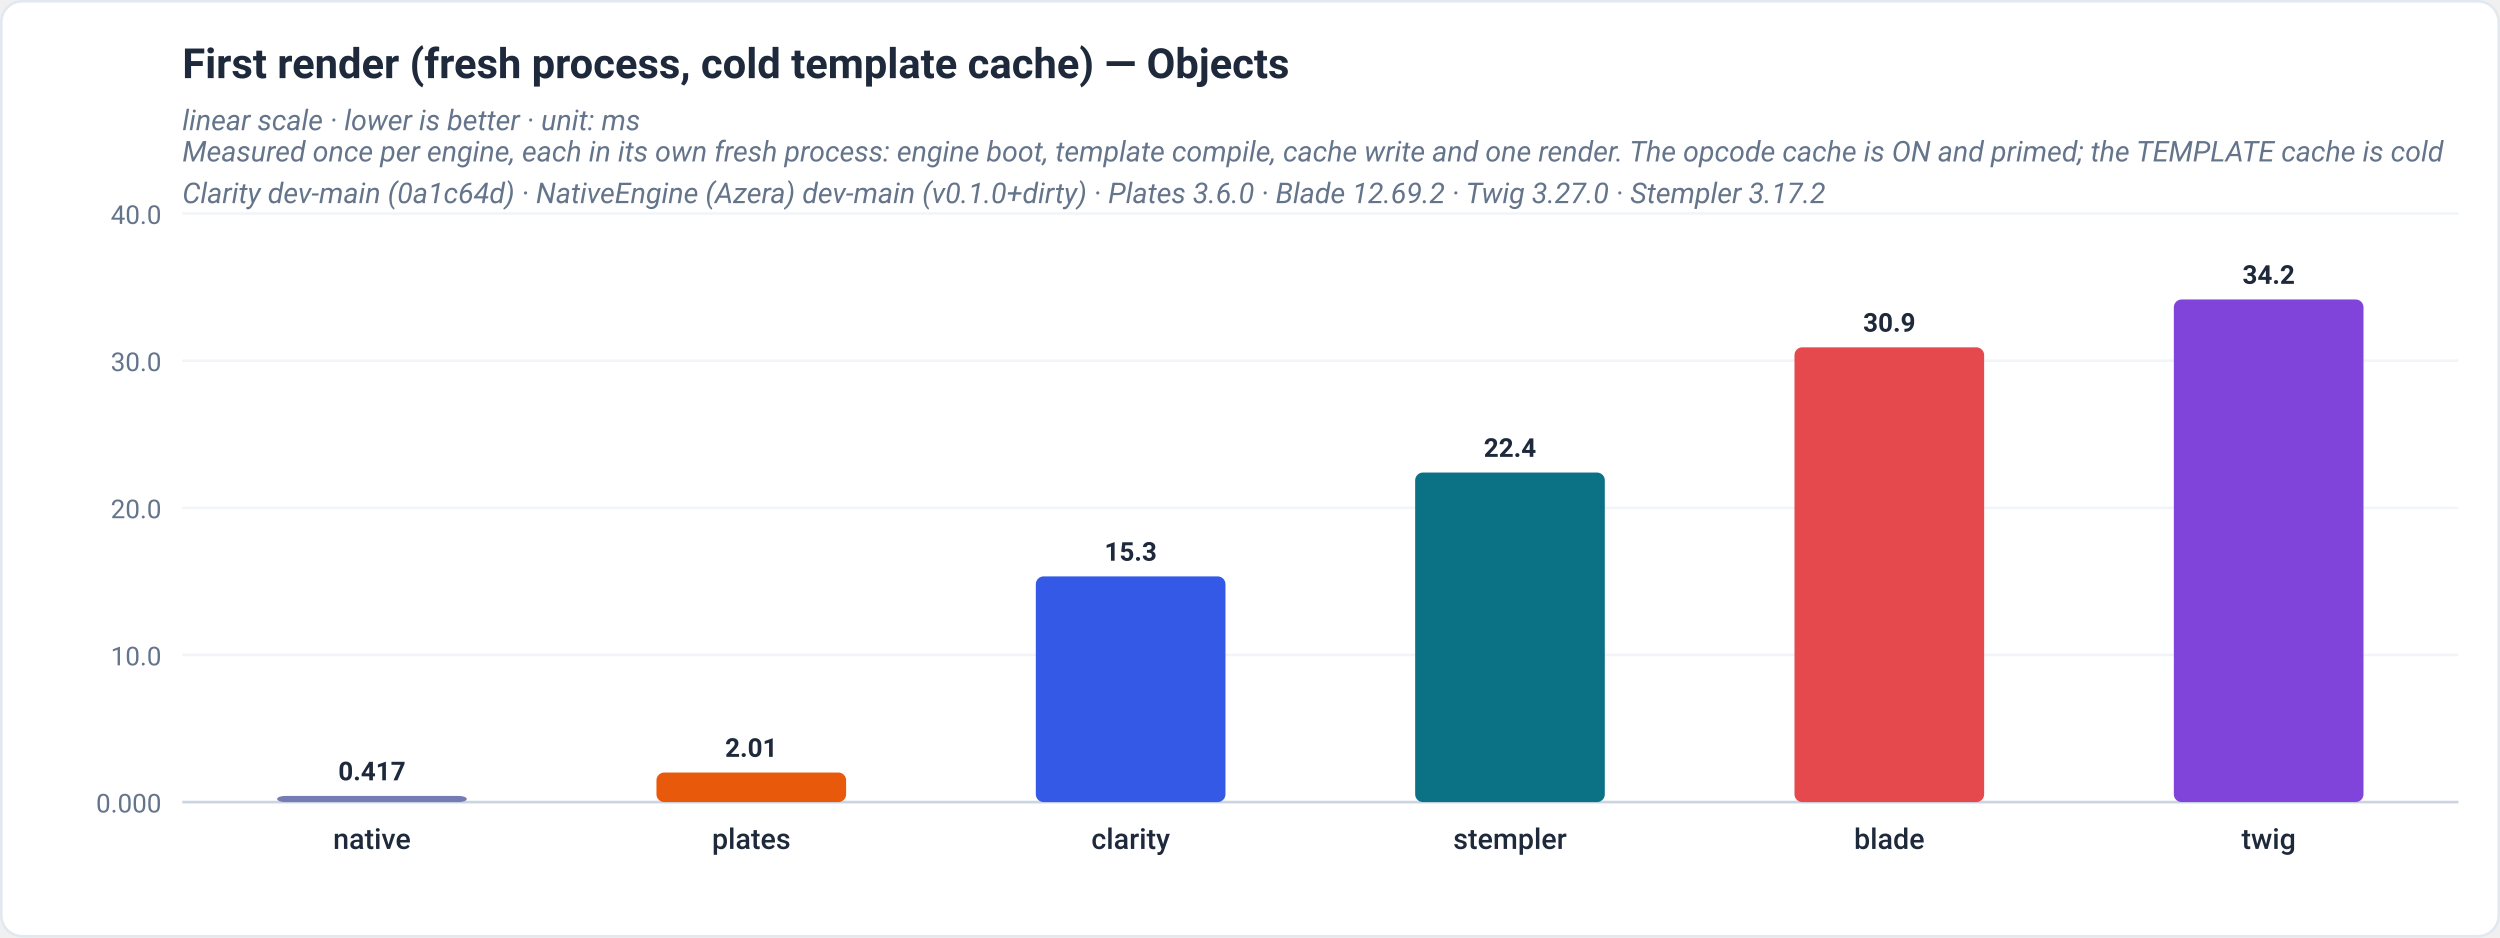
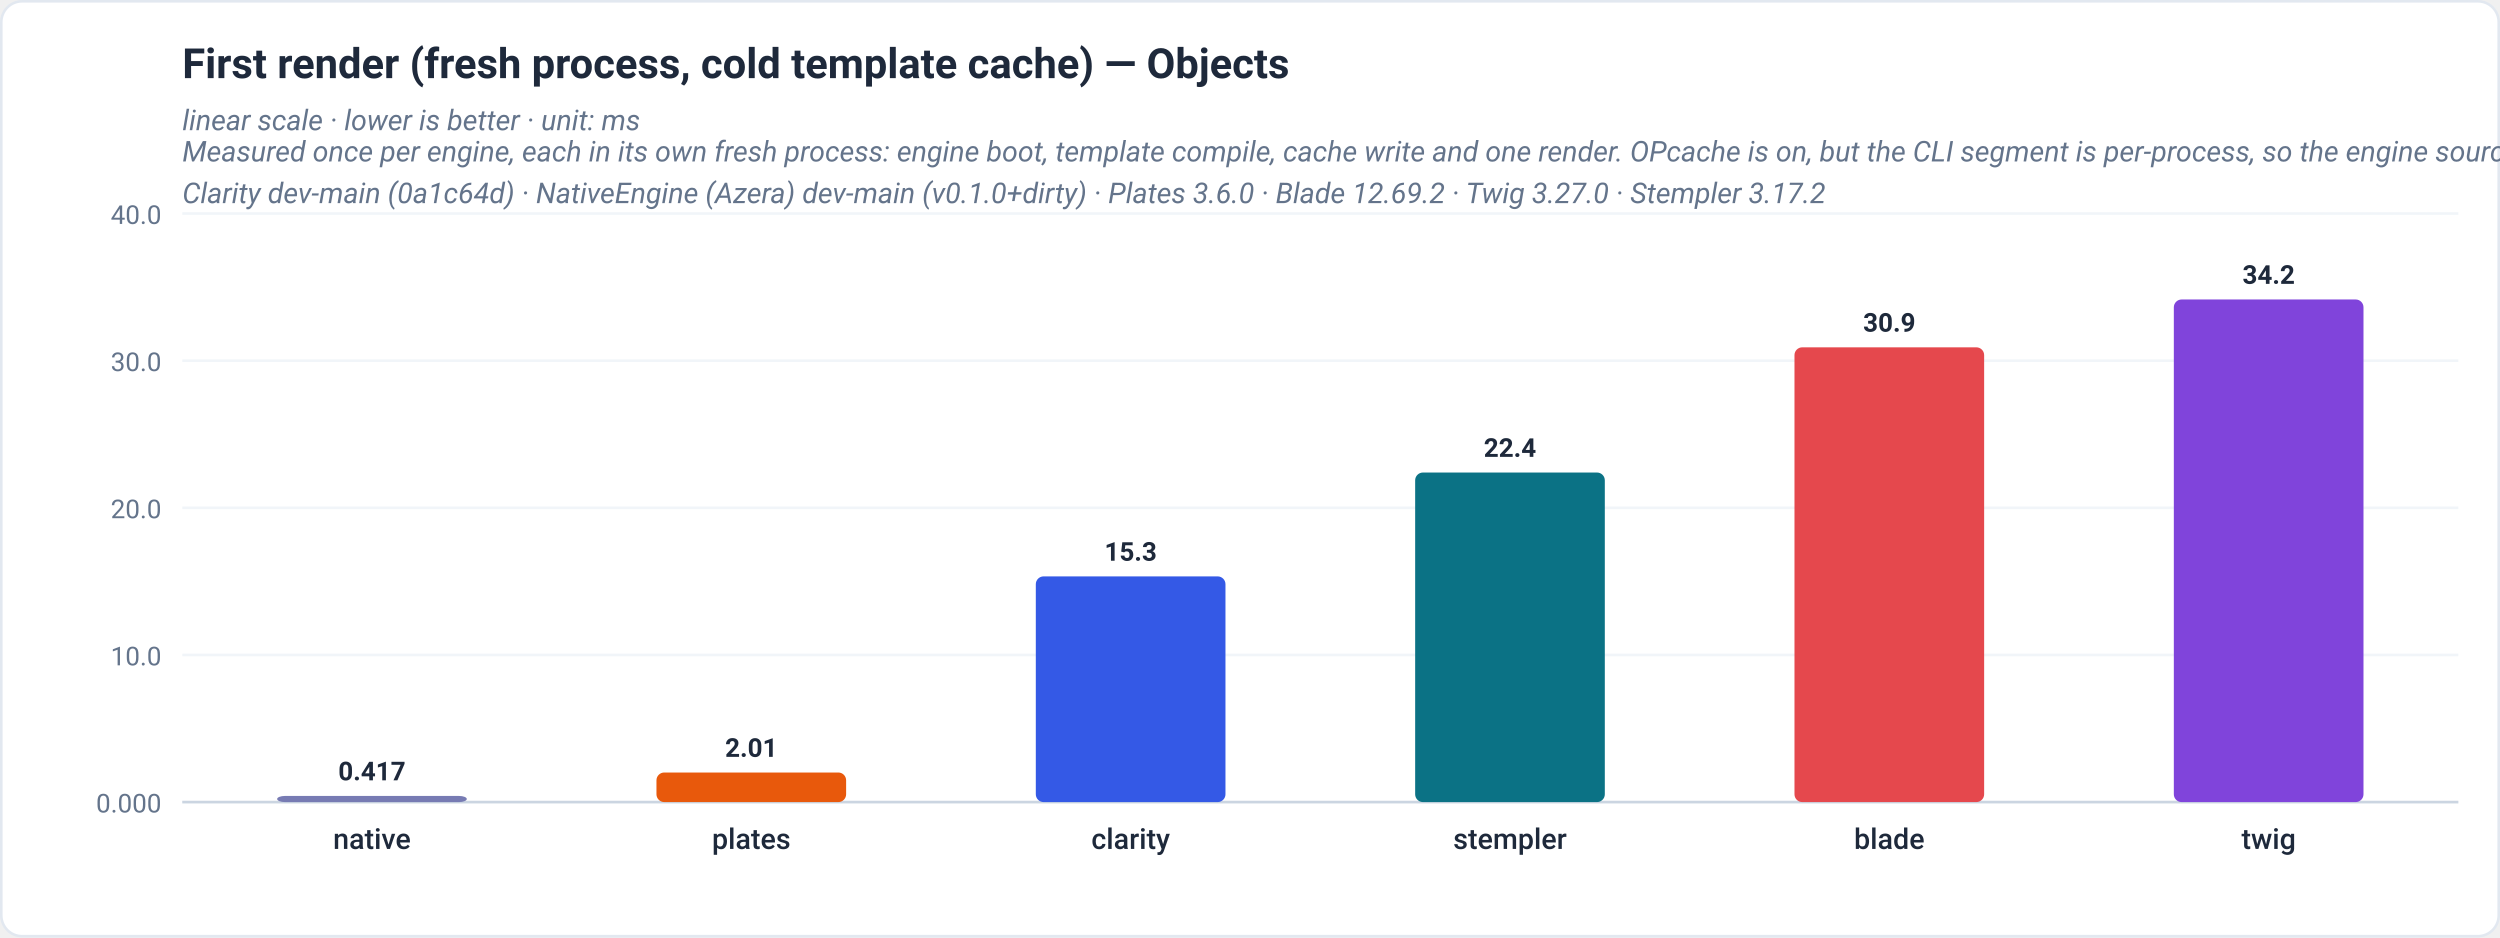
<svg xmlns="http://www.w3.org/2000/svg" viewBox="0 0 960 360" width="960" height="360" role="img" font-family="-apple-system,BlinkMacSystemFont,'Segoe UI',Roboto,Helvetica,Arial,sans-serif">
  <rect x="0.5" y="0.5" width="959" height="359" rx="8" fill="#ffffff" stroke="#e2e8f0" />
  <text x="70" y="30" font-family="-apple-system,BlinkMacSystemFont,'Segoe UI',Roboto,Helvetica,Arial,sans-serif" font-size="16" font-weight="700" fill="#1e293b" text-anchor="start">First render (fresh process, cold template cache) — Objects</text>
  <text x="70" y="50" font-family="-apple-system,BlinkMacSystemFont,'Segoe UI',Roboto,Helvetica,Arial,sans-serif" font-size="11" font-weight="400" fill="#64748b" text-anchor="start" font-style="italic">linear scale · lower is better · unit: ms</text>
-   <text x="70" y="62" font-family="-apple-system,BlinkMacSystemFont,'Segoe UI',Roboto,Helvetica,Arial,sans-serif" font-size="11" font-weight="400" fill="#64748b" text-anchor="start" font-style="italic">Measured once per engine, each in its own fresh process: engine boot, template compile, cache write and one render. The opcode cache is ON and primed; the TEMPLATE cache is cold</text>
+   <text x="70" y="62" font-family="-apple-system,BlinkMacSystemFont,'Segoe UI',Roboto,Helvetica,Arial,sans-serif" font-size="11" font-weight="400" fill="#64748b" text-anchor="start" font-style="italic">Measured once per engine, each in its own fresh process: engine boot, template compile, cache write and one render. OPcache is on, but the CLI segment is per-process, so the engine source is compiled in that process; the TEMPLATE cache is cold</text>
  <text x="70" y="78" font-family="-apple-system,BlinkMacSystemFont,'Segoe UI',Roboto,Helvetica,Arial,sans-serif" font-size="11" font-weight="400" fill="#64748b" text-anchor="start" font-style="italic">Clarity dev-main (0a1c64d) · NativeEngine (Azera) dev-main (v0.1.0+dirty) · Plates 3.6.0 · Blade 12.69.2 · Twig 3.27.0 · Stempler 3.17.2</text>
  <line x1="70" y1="308" x2="944" y2="308" stroke="#f1f5f9" stroke-width="1" />
  <text x="62" y="312" font-family="-apple-system,BlinkMacSystemFont,'Segoe UI',Roboto,Helvetica,Arial,sans-serif" font-size="10" font-weight="400" fill="#64748b" text-anchor="end">0.000</text>
  <line x1="70" y1="251.5" x2="944" y2="251.5" stroke="#f1f5f9" stroke-width="1" />
  <text x="62" y="255.5" font-family="-apple-system,BlinkMacSystemFont,'Segoe UI',Roboto,Helvetica,Arial,sans-serif" font-size="10" font-weight="400" fill="#64748b" text-anchor="end">10.0</text>
  <line x1="70" y1="195" x2="944" y2="195" stroke="#f1f5f9" stroke-width="1" />
  <text x="62" y="199" font-family="-apple-system,BlinkMacSystemFont,'Segoe UI',Roboto,Helvetica,Arial,sans-serif" font-size="10" font-weight="400" fill="#64748b" text-anchor="end">20.0</text>
  <line x1="70" y1="138.5" x2="944" y2="138.5" stroke="#f1f5f9" stroke-width="1" />
  <text x="62" y="142.5" font-family="-apple-system,BlinkMacSystemFont,'Segoe UI',Roboto,Helvetica,Arial,sans-serif" font-size="10" font-weight="400" fill="#64748b" text-anchor="end">30.0</text>
  <line x1="70" y1="82" x2="944" y2="82" stroke="#f1f5f9" stroke-width="1" />
  <text x="62" y="86" font-family="-apple-system,BlinkMacSystemFont,'Segoe UI',Roboto,Helvetica,Arial,sans-serif" font-size="10" font-weight="400" fill="#64748b" text-anchor="end">40.0</text>
  <line x1="70" y1="308" x2="944" y2="308" stroke="#cbd5e1" stroke-width="1" />
  <rect x="106.42" y="305.64" width="72.83" height="2.36" rx="3" fill="#777bb3" />
  <text x="142.83" y="299.64" font-family="-apple-system,BlinkMacSystemFont,'Segoe UI',Roboto,Helvetica,Arial,sans-serif" font-size="10" font-weight="600" fill="#1e293b" text-anchor="middle">0.417</text>
  <text x="142.83" y="326" font-family="-apple-system,BlinkMacSystemFont,'Segoe UI',Roboto,Helvetica,Arial,sans-serif" font-size="11" font-weight="500" fill="#1e293b" text-anchor="middle">native</text>
  <rect x="252.08" y="296.64" width="72.83" height="11.36" rx="3" fill="#e8590c" />
  <text x="288.5" y="290.64" font-family="-apple-system,BlinkMacSystemFont,'Segoe UI',Roboto,Helvetica,Arial,sans-serif" font-size="10" font-weight="600" fill="#1e293b" text-anchor="middle">2.01</text>
  <text x="288.5" y="326" font-family="-apple-system,BlinkMacSystemFont,'Segoe UI',Roboto,Helvetica,Arial,sans-serif" font-size="11" font-weight="500" fill="#1e293b" text-anchor="middle">plates</text>
  <rect x="397.75" y="221.33" width="72.83" height="86.67" rx="3" fill="#3459e6" />
  <text x="434.17" y="215.33" font-family="-apple-system,BlinkMacSystemFont,'Segoe UI',Roboto,Helvetica,Arial,sans-serif" font-size="10" font-weight="600" fill="#1e293b" text-anchor="middle">15.3</text>
  <text x="434.17" y="326" font-family="-apple-system,BlinkMacSystemFont,'Segoe UI',Roboto,Helvetica,Arial,sans-serif" font-size="11" font-weight="500" fill="#1e293b" text-anchor="middle">clarity</text>
  <rect x="543.42" y="181.45" width="72.83" height="126.55" rx="3" fill="#0b7285" />
  <text x="579.83" y="175.45" font-family="-apple-system,BlinkMacSystemFont,'Segoe UI',Roboto,Helvetica,Arial,sans-serif" font-size="10" font-weight="600" fill="#1e293b" text-anchor="middle">22.4</text>
  <text x="579.83" y="326" font-family="-apple-system,BlinkMacSystemFont,'Segoe UI',Roboto,Helvetica,Arial,sans-serif" font-size="11" font-weight="500" fill="#1e293b" text-anchor="middle">stempler</text>
  <rect x="689.08" y="133.37" width="72.83" height="174.63" rx="3" fill="#e5484d" />
  <text x="725.5" y="127.37" font-family="-apple-system,BlinkMacSystemFont,'Segoe UI',Roboto,Helvetica,Arial,sans-serif" font-size="10" font-weight="600" fill="#1e293b" text-anchor="middle">30.9</text>
  <text x="725.5" y="326" font-family="-apple-system,BlinkMacSystemFont,'Segoe UI',Roboto,Helvetica,Arial,sans-serif" font-size="11" font-weight="500" fill="#1e293b" text-anchor="middle">blade</text>
  <rect x="834.75" y="115" width="72.83" height="193" rx="3" fill="#8044db" />
  <text x="871.17" y="109" font-family="-apple-system,BlinkMacSystemFont,'Segoe UI',Roboto,Helvetica,Arial,sans-serif" font-size="10" font-weight="600" fill="#1e293b" text-anchor="middle">34.2</text>
  <text x="871.17" y="326" font-family="-apple-system,BlinkMacSystemFont,'Segoe UI',Roboto,Helvetica,Arial,sans-serif" font-size="11" font-weight="500" fill="#1e293b" text-anchor="middle">twig</text>
</svg>
